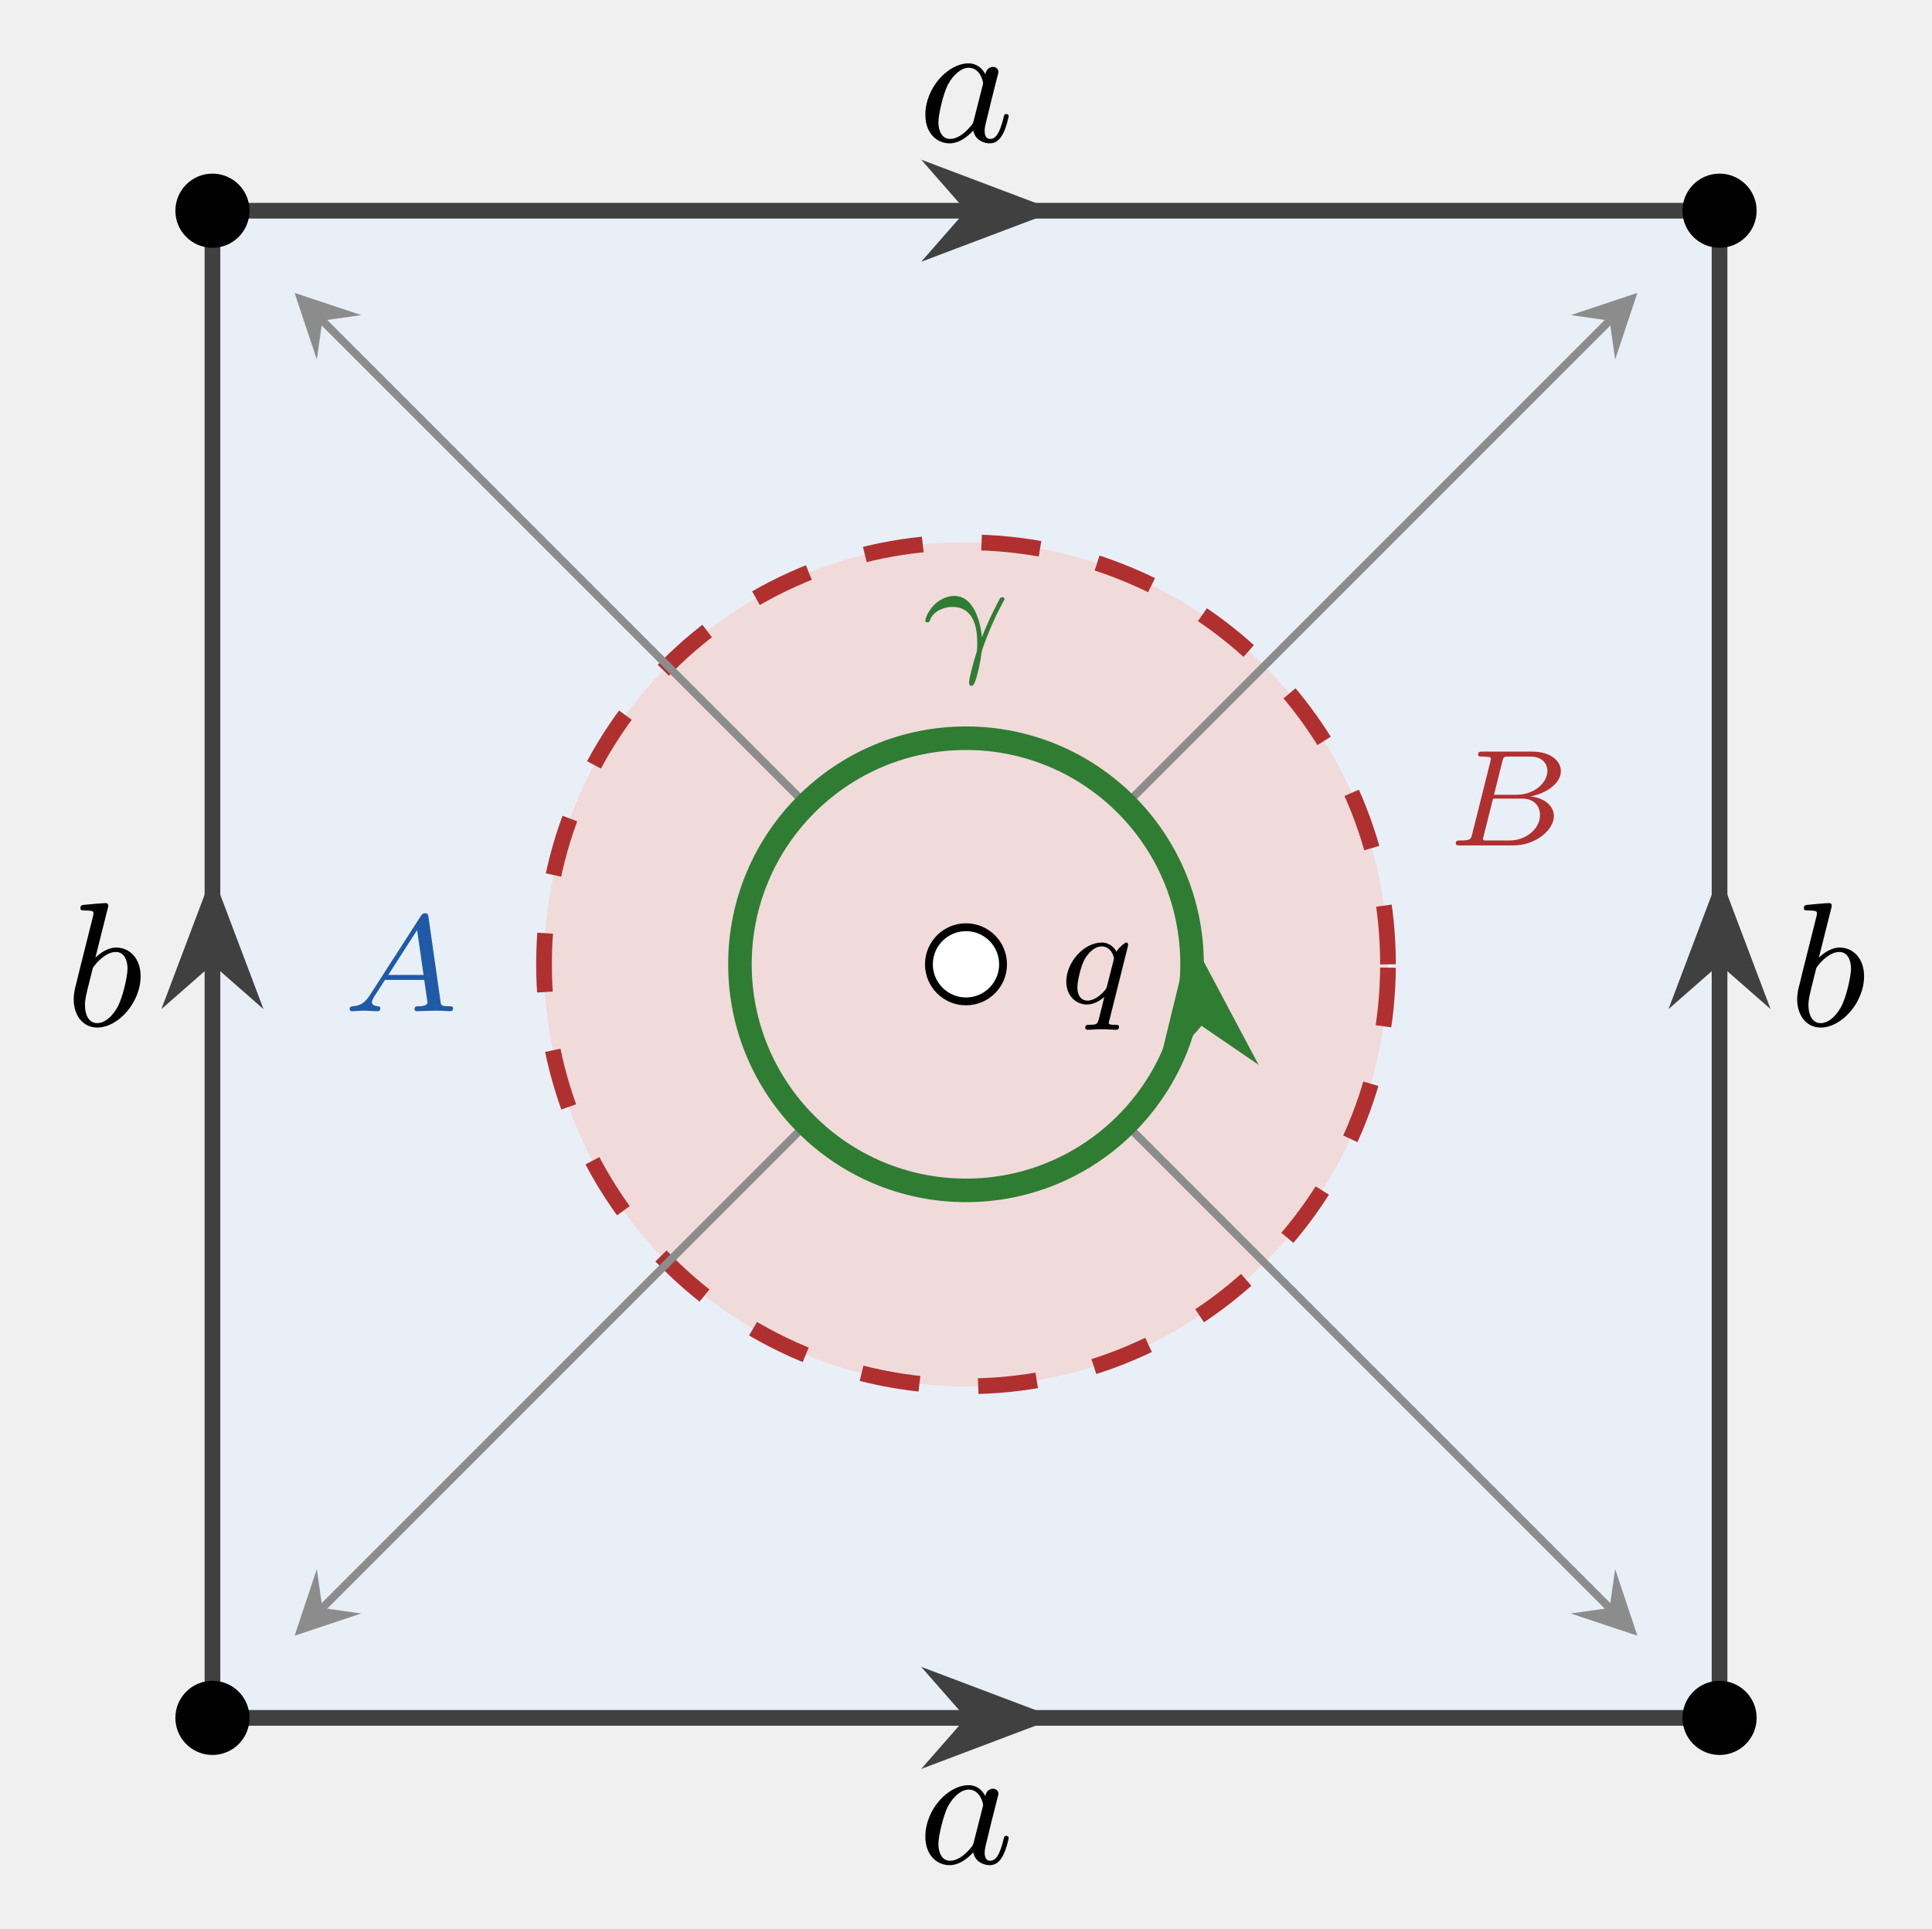
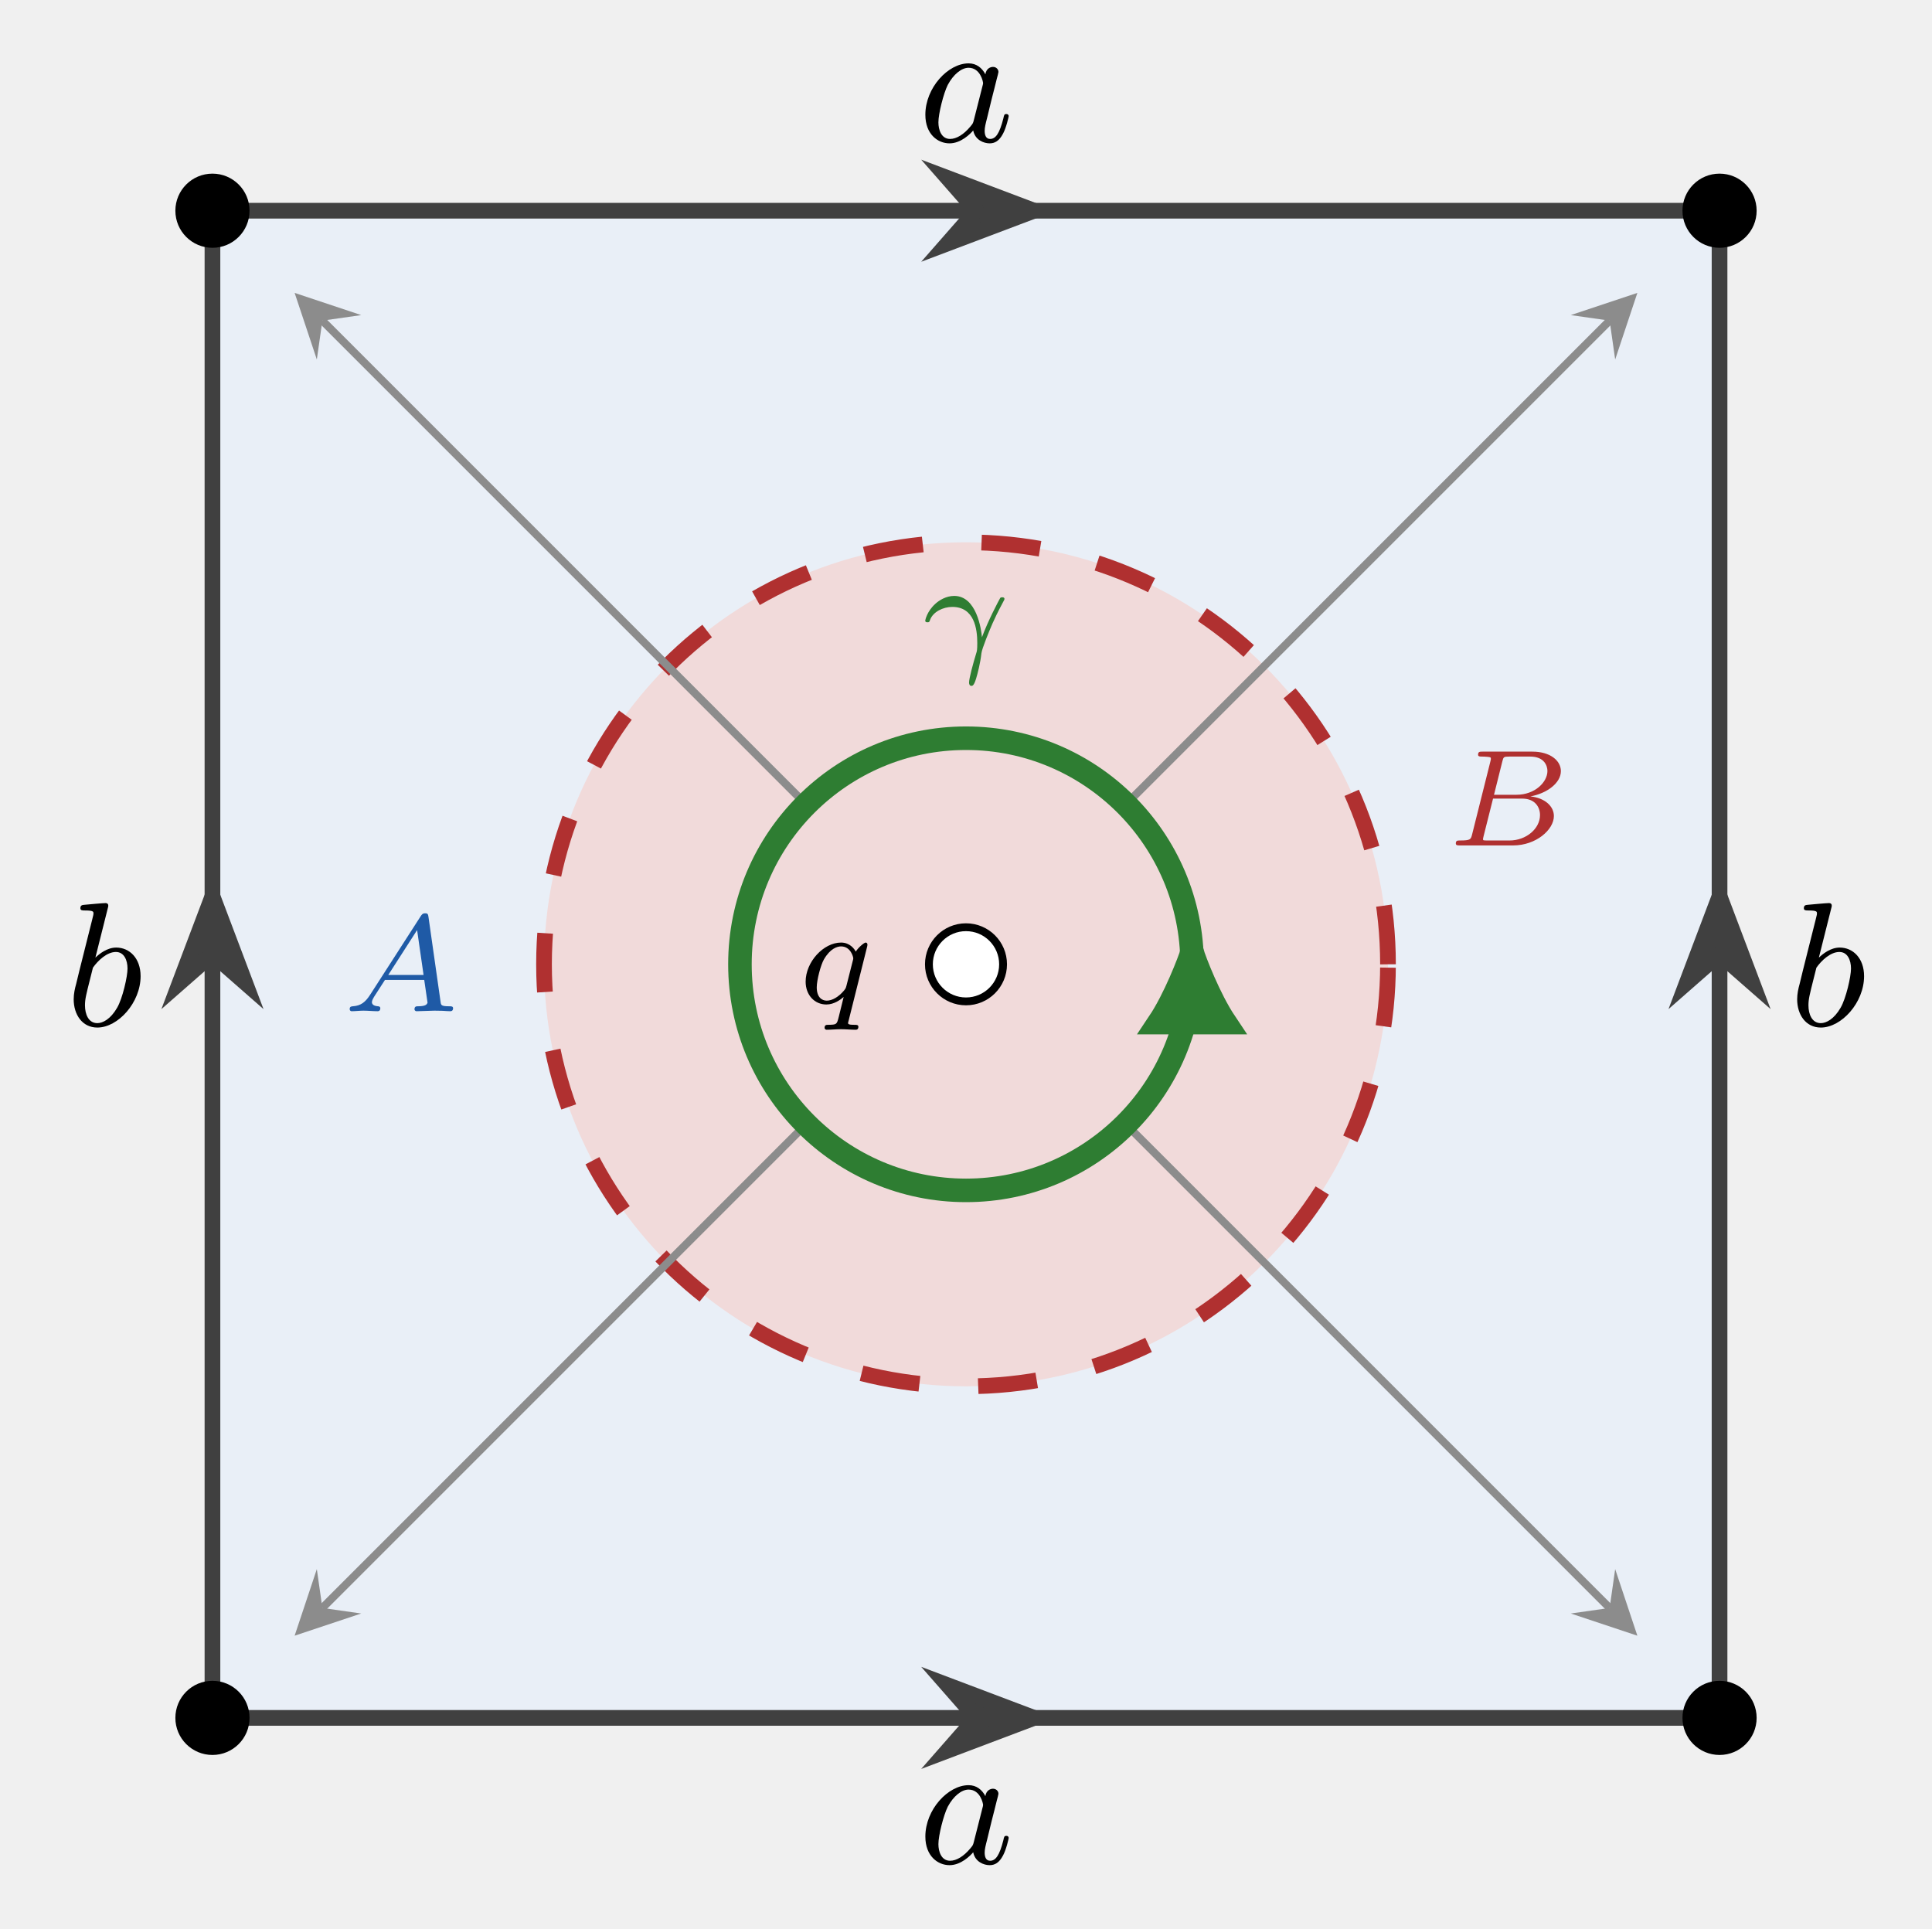
<svg xmlns="http://www.w3.org/2000/svg" version="1.1" width="98.114pt" height="97.937pt" viewBox="-69.011 -69.011 98.114 97.937">
  <defs />
  <g id="page1">
    <g stroke-miterlimit="10" transform="translate(-58.22185,18.22533)scale(0.996264,-0.996264)">
      <g fill="#000" stroke="#000">
        <g stroke-width="0.4">
          <g fill="#e9eff7" stroke="#e9eff7">
            <path d="M0 0V76.823H76.823V0ZM76.823 76.823" stroke="none" />
          </g>
          <g fill="#404040" stroke="#404040">
            <g stroke-width="0.8">
              <path d="M0 0H76.823" fill="none" />
              <g transform="translate(36.1919,0.0)">
                <g stroke-dasharray="none" stroke-dashoffset="0.0">
                  <g stroke-linejoin="miter">
                    <path d="M5.689 0L1.292 1.662L2.749 0L1.292-1.662Z" />
                  </g>
                </g>
              </g>
            </g>
          </g>
          <g fill="#404040" stroke="#404040">
            <g stroke-width="0.8">
              <path d="M76.823 0V76.823" fill="none" />
              <g transform="matrix(0.0,1.0,-1.0,0.0,76.82275,36.1919)">
                <g stroke-dasharray="none" stroke-dashoffset="0.0">
                  <g stroke-linejoin="miter">
                    <path d="M5.689 0L1.292 1.662L2.749 0L1.292-1.662Z" />
                  </g>
                </g>
              </g>
            </g>
          </g>
          <g fill="#404040" stroke="#404040">
            <g stroke-width="0.8">
              <path d="M0 76.823H76.823" fill="none" />
              <g transform="translate(36.1919,76.82275)">
                <g stroke-dasharray="none" stroke-dashoffset="0.0">
                  <g stroke-linejoin="miter">
                    <path d="M5.689 0L1.292 1.662L2.749 0L1.292-1.662Z" />
                  </g>
                </g>
              </g>
            </g>
          </g>
          <g fill="#404040" stroke="#404040">
            <g stroke-width="0.8">
              <path d="M0 0V76.823" fill="none" />
              <g transform="matrix(0.0,1.0,-1.0,0.0,0.0,36.1919)">
                <g stroke-dasharray="none" stroke-dashoffset="0.0">
                  <g stroke-linejoin="miter">
                    <path d="M5.689 0L1.292 1.662L2.749 0L1.292-1.662Z" />
                  </g>
                </g>
              </g>
            </g>
          </g>
          <g transform="translate(35.96123,-7.40794)">
            <g stroke="none" transform="scale(-1.00375,1.00375)translate(-58.22185,18.22533)scale(-1,-1)">
              <g fill="#000">
                <g stroke="none">
                  <path d="M-54.797 14.818C-54.967 14.495-55.245 14.262-55.649 14.262C-56.689 14.262-57.845 15.5-57.845 16.871C-57.845 17.858-57.218 18.324-56.617 18.324C-56.034 18.324-55.559 17.84-55.415 17.669C-55.317 18.163-54.868 18.324-54.582 18.324C-54.321 18.324-54.097 18.207-53.9 17.831C-53.739 17.535-53.613 16.979-53.613 16.943C-53.613 16.898-53.64 16.836-53.73 16.836C-53.837 16.836-53.846 16.88-53.882 17.051C-54.079 17.831-54.277 18.1-54.555 18.1C-54.779 18.1-54.833 17.885-54.833 17.687C-54.833 17.517-54.788 17.338-54.707 17.024L-54.483 16.1C-54.42 15.876-54.259 15.204-54.223 15.069C-54.187 14.944-54.133 14.728-54.133 14.702C-54.133 14.558-54.25 14.442-54.411 14.442C-54.528 14.442-54.752 14.513-54.797 14.818ZM-55.38 17.131C-55.424 17.302-55.424 17.311-55.568 17.481C-55.891 17.867-56.258 18.1-56.59 18.1C-57.029 18.1-57.182 17.643-57.182 17.257C-57.182 16.818-56.922 15.786-56.707 15.356C-56.42 14.818-56.007 14.486-55.649 14.486C-55.048 14.486-54.913 15.204-54.913 15.266C-54.913 15.311-54.931 15.365-54.94 15.401L-55.38 17.131Z" />
                </g>
              </g>
            </g>
          </g>
          <g transform="translate(80.35573,35.28638)">
            <g stroke="none" transform="scale(-1.00375,1.00375)translate(-58.22185,18.22533)scale(-1,-1)">
              <g fill="#000">
                <g stroke="none">
                  <path d="M-56.079 12.308C-56.043 12.182-56.043 12.164-56.043 12.128C-56.043 12.047-56.097 12.003-56.178 12.003C-56.303 12.003-57.092 12.074-57.271 12.092C-57.361 12.101-57.46 12.11-57.46 12.263C-57.46 12.379-57.361 12.379-57.218 12.379C-56.796 12.379-56.796 12.442-56.796 12.523C-56.796 12.577-56.796 12.594-56.859 12.837L-57.334 14.728C-57.46 15.231-57.576 15.688-57.675 16.109C-57.738 16.333-57.8 16.602-57.8 16.889C-57.8 17.66-57.37 18.324-56.599 18.324C-55.55 18.324-54.402 17.06-54.402 15.715C-54.402 14.8-54.967 14.262-55.64 14.262C-56.097 14.262-56.491 14.576-56.698 14.773L-56.079 12.308ZM-56.823 15.284C-56.572 14.926-56.115 14.486-55.657 14.486C-55.236 14.486-55.066 14.908-55.066 15.329C-55.066 15.733-55.317 16.845-55.595 17.32C-55.926 17.894-56.321 18.1-56.599 18.1C-57.047 18.1-57.227 17.651-57.227 17.194C-57.227 16.88-57.164 16.638-56.958 15.822L-56.823 15.284Z" />
                </g>
              </g>
            </g>
          </g>
          <g transform="translate(35.96123,80.35573)">
            <g stroke="none" transform="scale(-1.00375,1.00375)translate(-58.22185,18.22533)scale(-1,-1)">
              <g fill="#000">
                <g stroke="none">
                  <path d="M-54.797 14.818C-54.967 14.495-55.245 14.262-55.649 14.262C-56.689 14.262-57.845 15.5-57.845 16.871C-57.845 17.858-57.218 18.324-56.617 18.324C-56.034 18.324-55.559 17.84-55.415 17.669C-55.317 18.163-54.868 18.324-54.582 18.324C-54.321 18.324-54.097 18.207-53.9 17.831C-53.739 17.535-53.613 16.979-53.613 16.943C-53.613 16.898-53.64 16.836-53.73 16.836C-53.837 16.836-53.846 16.88-53.882 17.051C-54.079 17.831-54.277 18.1-54.555 18.1C-54.779 18.1-54.833 17.885-54.833 17.687C-54.833 17.517-54.788 17.338-54.707 17.024L-54.483 16.1C-54.42 15.876-54.259 15.204-54.223 15.069C-54.187 14.944-54.133 14.728-54.133 14.702C-54.133 14.558-54.25 14.442-54.411 14.442C-54.528 14.442-54.752 14.513-54.797 14.818ZM-55.38 17.131C-55.424 17.302-55.424 17.311-55.568 17.481C-55.891 17.867-56.258 18.1-56.59 18.1C-57.029 18.1-57.182 17.643-57.182 17.257C-57.182 16.818-56.922 15.786-56.707 15.356C-56.42 14.818-56.007 14.486-55.649 14.486C-55.048 14.486-54.913 15.204-54.913 15.266C-54.913 15.311-54.931 15.365-54.94 15.401L-55.38 17.131Z" />
                </g>
              </g>
            </g>
          </g>
          <g transform="translate(-7.49684,35.28638)">
            <g stroke="none" transform="scale(-1.00375,1.00375)translate(-58.22185,18.22533)scale(-1,-1)">
              <g fill="#000">
                <g stroke="none">
                  <path d="M-56.079 12.308C-56.043 12.182-56.043 12.164-56.043 12.128C-56.043 12.047-56.097 12.003-56.178 12.003C-56.303 12.003-57.092 12.074-57.271 12.092C-57.361 12.101-57.46 12.11-57.46 12.263C-57.46 12.379-57.361 12.379-57.218 12.379C-56.796 12.379-56.796 12.442-56.796 12.523C-56.796 12.577-56.796 12.594-56.859 12.837L-57.334 14.728C-57.46 15.231-57.576 15.688-57.675 16.109C-57.738 16.333-57.8 16.602-57.8 16.889C-57.8 17.66-57.37 18.324-56.599 18.324C-55.55 18.324-54.402 17.06-54.402 15.715C-54.402 14.8-54.967 14.262-55.64 14.262C-56.097 14.262-56.491 14.576-56.698 14.773L-56.079 12.308ZM-56.823 15.284C-56.572 14.926-56.115 14.486-55.657 14.486C-55.236 14.486-55.066 14.908-55.066 15.329C-55.066 15.733-55.317 16.845-55.595 17.32C-55.926 17.894-56.321 18.1-56.599 18.1C-57.047 18.1-57.227 17.651-57.227 17.194C-57.227 16.88-57.164 16.638-56.958 15.822L-56.823 15.284Z" />
                </g>
              </g>
            </g>
          </g>
          <g fill="#000" stroke="#000">
            <path d="M1.89 0C1.89 1.044 1.044 1.89 0 1.89S-1.89 1.044-1.89 0S-1.044-1.89 0-1.89S1.89-1.044 1.89 0ZM0 0" stroke="none" />
          </g>
          <g fill="#000" stroke="#000">
            <path d="M78.713 0C78.713 1.044 77.867 1.89 76.823 1.89C75.779 1.89 74.933 1.044 74.933 0S75.779-1.89 76.823-1.89C77.867-1.89 78.713-1.044 78.713 0ZM76.823 0" stroke="none" />
          </g>
          <g fill="#000" stroke="#000">
            <path d="M78.713 76.823C78.713 77.867 77.867 78.713 76.823 78.713C75.779 78.713 74.933 77.867 74.933 76.823C74.933 75.779 75.779 74.933 76.823 74.933C77.867 74.933 78.713 75.779 78.713 76.823ZM76.823 76.823" stroke="none" />
          </g>
          <g fill="#000" stroke="#000">
            <path d="M1.89 76.823C1.89 77.867 1.044 78.713 0 78.713S-1.89 77.867-1.89 76.823C-1.89 75.779-1.044 74.933 0 74.933S1.89 75.779 1.89 76.823ZM0 76.823" stroke="none" />
          </g>
          <g fill="#b03030" stroke="#b03030">
            <g fill="#f1dada">
              <g stroke-width="0.8">
                <g stroke-dasharray="3.0,3.0" stroke-dashoffset="0.0">
                  <path d="M59.922 38.411C59.922 50.291 50.291 59.922 38.411 59.922C26.531 59.922 16.901 50.291 16.901 38.411C16.901 26.531 26.531 16.901 38.411 16.901C50.291 16.901 59.922 26.531 59.922 38.411ZM38.411 38.411" />
                </g>
              </g>
            </g>
          </g>
          <g fill="#8c8c8c" stroke="#8c8c8c">
            <g stroke-width="0.4">
              <path d="M46.559 46.559L71.22 71.22" fill="none" />
              <g transform="matrix(0.7071,0.7071,-0.7071,0.7071,71.21962,71.21962)">
                <path d="M2 0L-1.2 1.6L0 0L-1.2-1.6" stroke="none" />
              </g>
            </g>
          </g>
          <g fill="#8c8c8c" stroke="#8c8c8c">
            <g stroke-width="0.4">
              <path d="M30.263 46.559L5.603 71.22" fill="none" />
              <g transform="matrix(-0.7071,0.7071,-0.7071,-0.7071,5.60312,71.21962)">
                <path d="M2 0L-1.2 1.6L0 0L-1.2-1.6" stroke="none" />
              </g>
            </g>
          </g>
          <g fill="#8c8c8c" stroke="#8c8c8c">
            <g stroke-width="0.4">
              <path d="M30.263 30.263L5.603 5.603" fill="none" />
              <g transform="matrix(-0.7071,-0.7071,0.7071,-0.7071,5.60312,5.60312)">
                <path d="M2 0L-1.2 1.6L0 0L-1.2-1.6" stroke="none" />
              </g>
            </g>
          </g>
          <g fill="#8c8c8c" stroke="#8c8c8c">
            <g stroke-width="0.4">
              <path d="M46.559 30.263L71.22 5.603" fill="none" />
              <g transform="matrix(0.7071,-0.7071,0.7071,0.7071,71.21962,5.60312)">
                <path d="M2 0L-1.2 1.6L0 0L-1.2-1.6" stroke="none" />
              </g>
            </g>
          </g>
          <g fill="#2e7d32" stroke="#2e7d32">
            <g stroke-width="1.2">
-               <path d="M38.411 26.888C44.776 26.888 49.935 32.047 49.935 38.411C49.935 44.776 44.776 49.935 38.411 49.935C32.047 49.935 26.888 44.776 26.888 38.411C26.888 32.047 32.047 26.888 38.411 26.888" fill="none" />
-               <g transform="matrix(-0.12408,0.99225,-0.99225,-0.12408,50.69249,33.08017)">
-                 <g stroke-dasharray="none" stroke-dashoffset="0.0">
-                   <g stroke-linejoin="miter">
-                     <g stroke-width="1.152">
-                       <path d="M5.188 0L1.861 1.267L2.982 0L1.861-1.267Z" />
-                     </g>
+               <path d="M49.935 38.411C49.935 44.776 44.776 49.935 38.411 49.935C32.047 49.935 26.888 44.776 26.888 38.411C26.888 32.047 32.047 26.888 38.411 26.888C44.776 26.888 49.935 32.047 49.935 38.411ZM38.411 38.411" fill="none" />
+             </g>
+           </g>
+           <g fill="#2e7d32" stroke="#2e7d32">
+             <g stroke-width="1.2">
+               <path d="M49.935 35.338V35.441" fill="none" />
+               <g transform="matrix(0.0,1.0,-1.0,0.0,49.93489,35.44086)">
+                 <g stroke-dasharray="none" stroke-dashoffset="0.0">
+                   <g stroke-linejoin="miter">
+                     <path d="M3.591 0C3.15 .131 1.211 .876 0 1.686V-1.686C1.211-.876 3.15-.131 3.591 0Z" />
                  </g>
                </g>
              </g>
            </g>
          </g>
          <g fill="#fff">
            <g stroke="#000">
              <path d="M40.301 38.411C40.301 39.455 39.455 40.301 38.411 40.301C37.368 40.301 36.521 39.455 36.521 38.411C36.521 37.368 37.368 36.521 38.411 36.521C39.455 36.521 40.301 37.368 40.301 38.411ZM38.411 38.411" />
            </g>
          </g>
-           <g transform="translate(43.09663,36.43266)">
+           <g transform="translate(29.80977,36.43266)">
            <g stroke="none" transform="scale(-1.00375,1.00375)translate(-58.22185,18.22533)scale(-1,-1)">
              <g fill="#000">
                <g stroke="none">
                  <path d="M-54.672 15.352C-54.665 15.324-54.658 15.282-54.658 15.247C-54.658 15.206-54.686 15.15-54.749 15.15C-54.819 15.15-55.112 15.387-55.251 15.61C-55.321 15.471-55.551 15.15-55.997 15.15C-56.89 15.15-57.796 16.133-57.796 17.137C-57.796 17.814-57.343 18.295-56.743 18.295C-56.346 18.295-56.018 18.044-55.865 17.912C-55.872 17.932-56.088 18.811-56.116 18.93C-56.213 19.313-56.22 19.32-56.653 19.327C-56.736 19.327-56.834 19.327-56.834 19.481C-56.834 19.522-56.799 19.578-56.729 19.578C-56.499 19.578-56.241 19.55-56.004 19.55S-55.474 19.578-55.258 19.578C-55.195 19.578-55.118 19.557-55.118 19.425C-55.118 19.327-55.216 19.327-55.3 19.327C-55.453 19.327-55.642 19.327-55.642 19.244C-55.642 19.223-55.642 19.209-55.607 19.09L-54.672 15.352ZM-55.725 17.347C-55.76 17.465-55.76 17.479-55.851 17.591C-56.123 17.912-56.45 18.1-56.722 18.1C-56.981 18.1-57.232 17.918-57.232 17.423C-57.232 17.054-57.029 16.287-56.869 16.008C-56.548 15.45-56.192 15.345-55.997 15.345C-55.509 15.345-55.377 15.882-55.377 15.952C-55.377 15.987-55.39 16.029-55.397 16.056L-55.725 17.347Z" />
                </g>
              </g>
            </g>
          </g>
          <g fill="#2e7d32" stroke="#2e7d32">
            <g fill="#2e7d32" stroke="#2e7d32">
</g>
            <g transform="translate(36.09584,54.10158)">
              <g stroke="none" transform="scale(-1.00375,1.00375)translate(-58.22185,18.22533)scale(-1,-1)">
                <g fill="#2e7d32">
                  <g stroke="none">
                    <g fill="#2e7d32">
                      <path d="M-55.105 17.249C-55.139 16.845-55.377 15.15-56.513 15.15C-56.925 15.15-57.28 15.373-57.476 15.554C-57.901 15.938-57.985 16.384-57.985 16.405C-57.985 16.489-57.894 16.489-57.873 16.489C-57.783 16.489-57.776 16.475-57.741 16.37C-57.594 15.959-57.078 15.708-56.611 15.708C-55.488 15.708-55.342 16.831-55.342 17.542C-55.342 17.891-55.363 17.967-55.39 18.044C-55.551 18.567-55.76 19.341-55.76 19.55C-55.76 19.627-55.732 19.718-55.642 19.718C-55.593 19.718-55.516 19.718-55.404 19.355C-55.321 19.083-55.188 18.567-55.132 18.065C-55.105 17.821-54.714 16.879-54.568 16.545C-54.47 16.328-54.323 16.001-53.996 15.394C-53.975 15.359-53.961 15.331-53.961 15.303C-53.961 15.22-54.051 15.22-54.072 15.22S-54.156 15.22-54.177 15.254C-54.261 15.401-54.791 16.398-55.105 17.249Z" />
                    </g>
                  </g>
                </g>
              </g>
            </g>
          </g>
          <g fill="#b03030" stroke="#b03030">
            <g fill="#b03030" stroke="#b03030">
</g>
            <g transform="translate(62.87611,44.47025)">
              <g stroke="none" transform="scale(-1.00375,1.00375)translate(-58.22185,18.22533)scale(-1,-1)">
                <g fill="#b03030">
                  <g stroke="none">
                    <g fill="#b03030">
                      <path d="M-56.897 17.681C-56.96 17.918-56.974 17.974-57.511 17.974C-57.629 17.974-57.72 17.974-57.72 18.121C-57.72 18.225-57.636 18.225-57.511 18.225H-54.812C-53.64 18.225-52.74 17.423-52.74 16.733C-52.74 16.238-53.194 15.812-53.933 15.736C-53.089 15.582-52.385 15.052-52.385 14.452C-52.385 13.922-52.922 13.462-53.828 13.462H-56.367C-56.499 13.462-56.59 13.462-56.59 13.616C-56.59 13.713-56.506 13.713-56.367 13.713C-56.36 13.713-56.227 13.713-56.102 13.727C-55.955 13.741-55.941 13.755-55.941 13.825C-55.941 13.839-55.941 13.874-55.969 13.978L-56.897 17.681ZM-55.781 15.652L-55.356 13.95C-55.3 13.734-55.293 13.713-55 13.713H-53.94C-53.229 13.713-53.068 14.18-53.068 14.445C-53.068 15.01-53.703 15.652-54.637 15.652H-55.781ZM-56.116 17.974C-56.332 17.974-56.339 17.967-56.339 17.905C-56.339 17.898-56.339 17.863-56.311 17.758L-55.83 15.847H-54.351C-53.696 15.847-53.445 16.28-53.445 16.684C-53.445 17.375-54.149 17.974-54.993 17.974H-56.116Z" />
                    </g>
                  </g>
                </g>
              </g>
            </g>
          </g>
          <g fill="#1f5aa6" stroke="#1f5aa6">
            <g fill="#1f5aa6" stroke="#1f5aa6">
</g>
            <g transform="translate(6.59586,36.01971)">
              <g stroke="none" transform="scale(-1.00375,1.00375)translate(-58.22185,18.22533)scale(-1,-1)">
                <g fill="#1f5aa6">
                  <g stroke="none">
                    <g fill="#1f5aa6">
                      <path d="M-56.785 17.388C-57.029 17.765-57.252 17.946-57.664 17.974C-57.734 17.981-57.824 17.981-57.824 18.121C-57.824 18.197-57.762 18.225-57.727 18.225C-57.545 18.225-57.315 18.197-57.127 18.197C-56.904 18.197-56.618 18.225-56.409 18.225C-56.374 18.225-56.269 18.225-56.269 18.072C-56.269 17.981-56.36 17.974-56.388 17.974C-56.444 17.967-56.695 17.953-56.695 17.765C-56.695 17.681-56.625 17.563-56.59 17.5L-56.032 16.635H-54.038L-53.87 17.793C-53.898 17.863-53.94 17.974-54.351 17.974C-54.435 17.974-54.533 17.974-54.533 18.128C-54.533 18.156-54.512 18.225-54.421 18.225C-54.219 18.225-53.724 18.197-53.521 18.197C-53.396 18.197-53.236 18.204-53.11 18.204C-52.984 18.211-52.838 18.225-52.713 18.225C-52.622 18.225-52.573 18.17-52.573 18.079C-52.573 17.974-52.657 17.974-52.768 17.974C-53.173 17.974-53.187 17.918-53.208 17.751L-53.821 13.448C-53.842 13.302-53.856 13.253-53.989 13.253S-54.163 13.316-54.226 13.413L-56.785 17.388ZM-55.865 16.384L-54.4 14.104L-54.072 16.384H-55.865Z" />
                    </g>
                  </g>
                </g>
              </g>
            </g>
          </g>
        </g>
      </g>
    </g>
  </g>
</svg>
